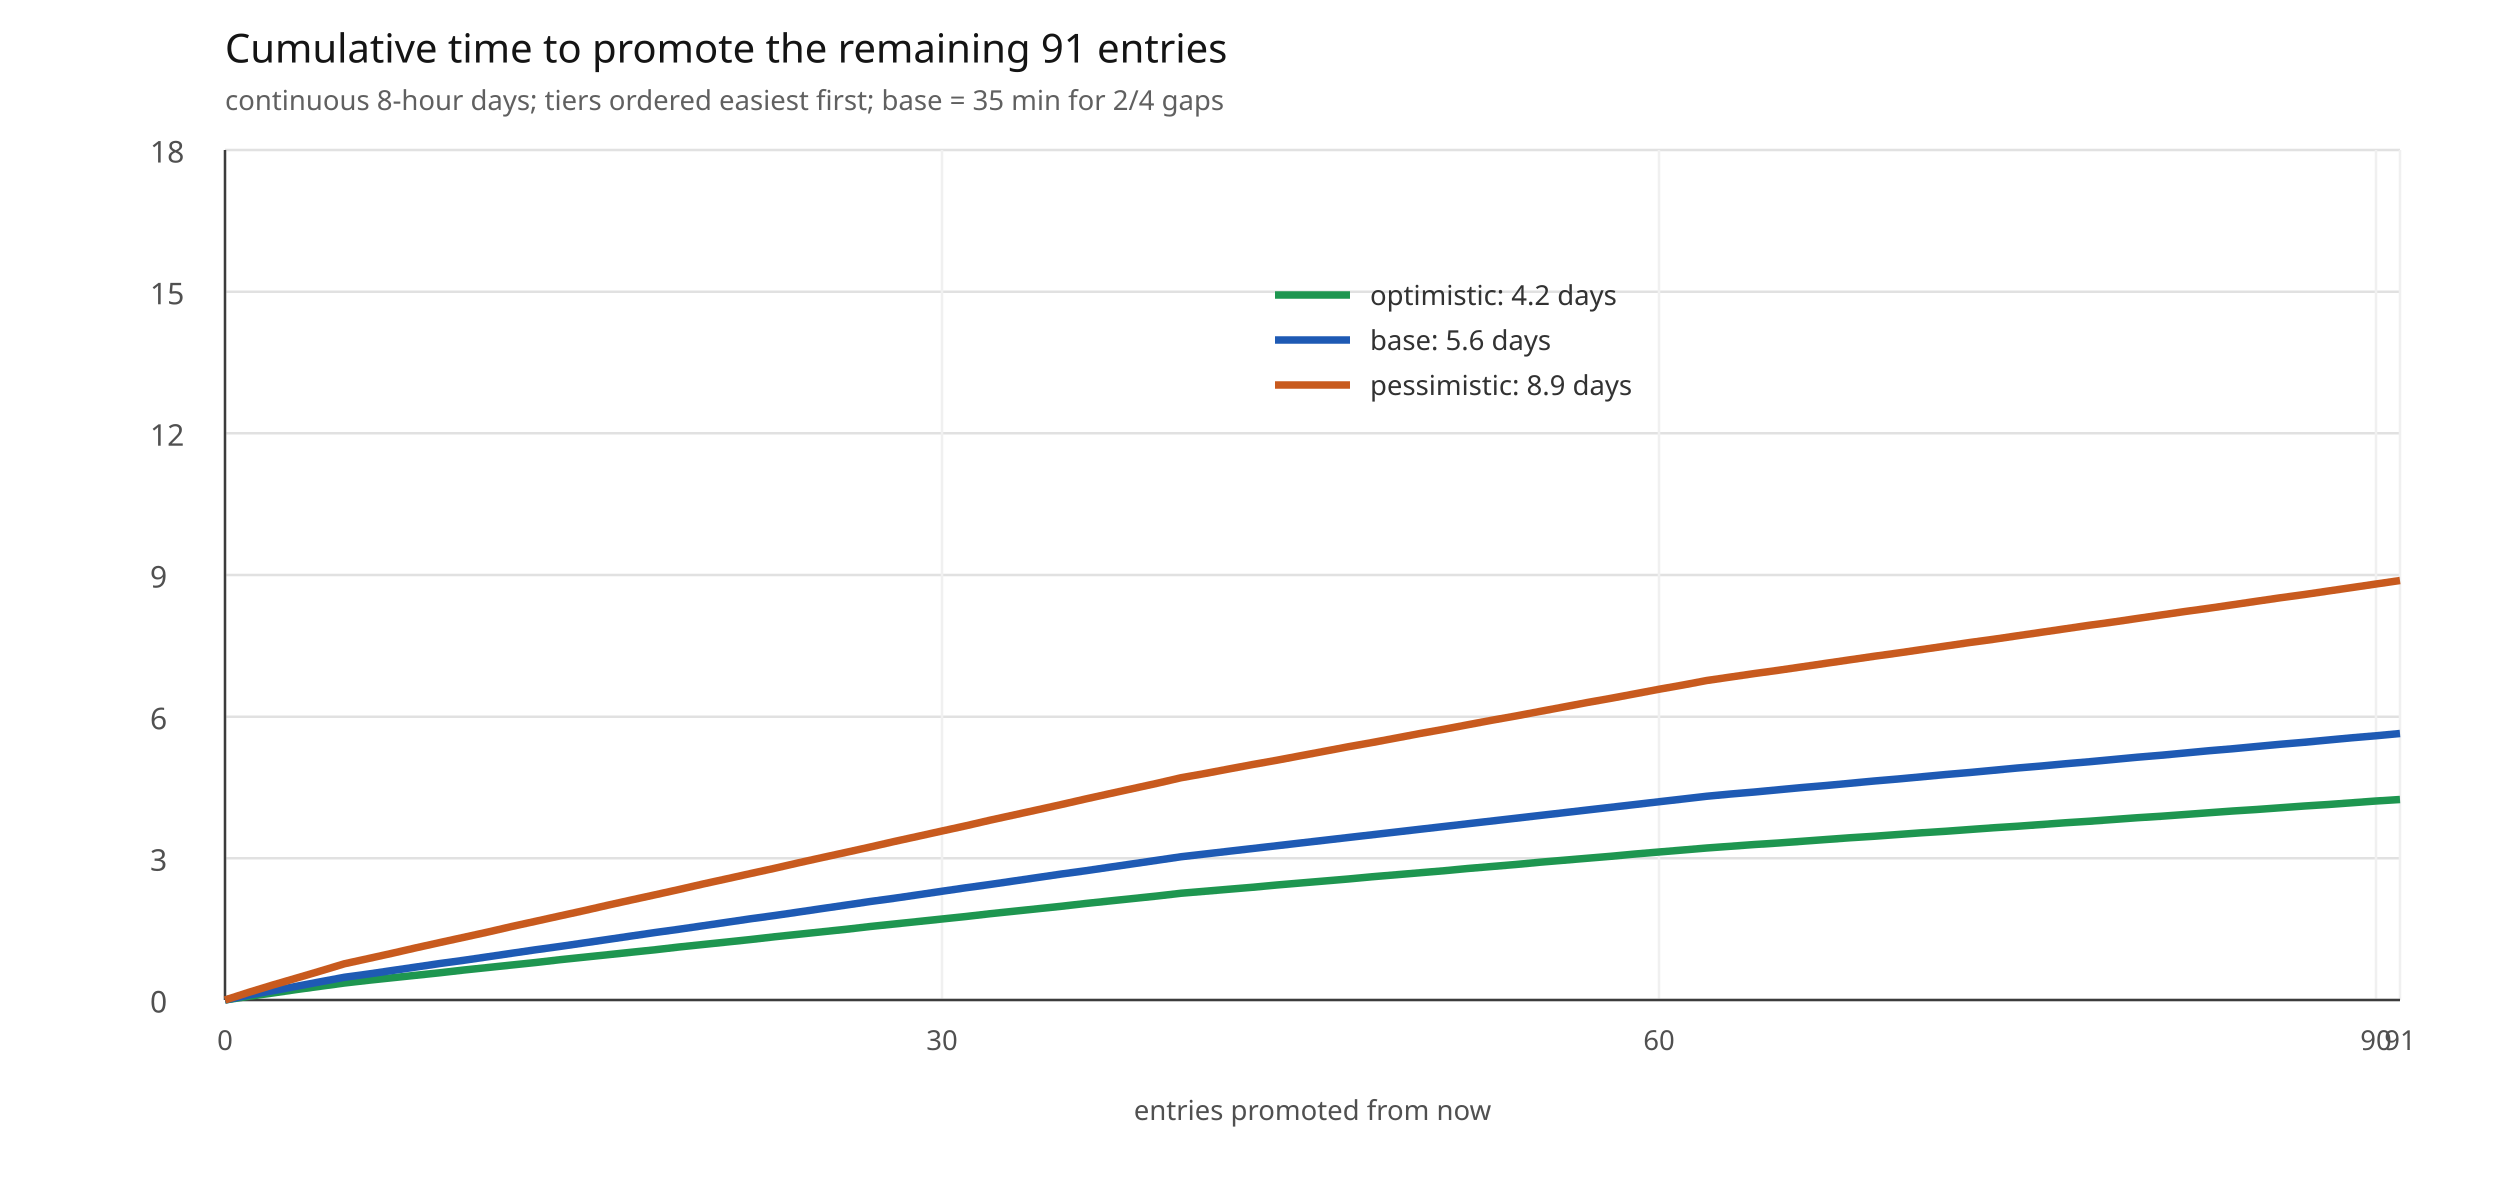
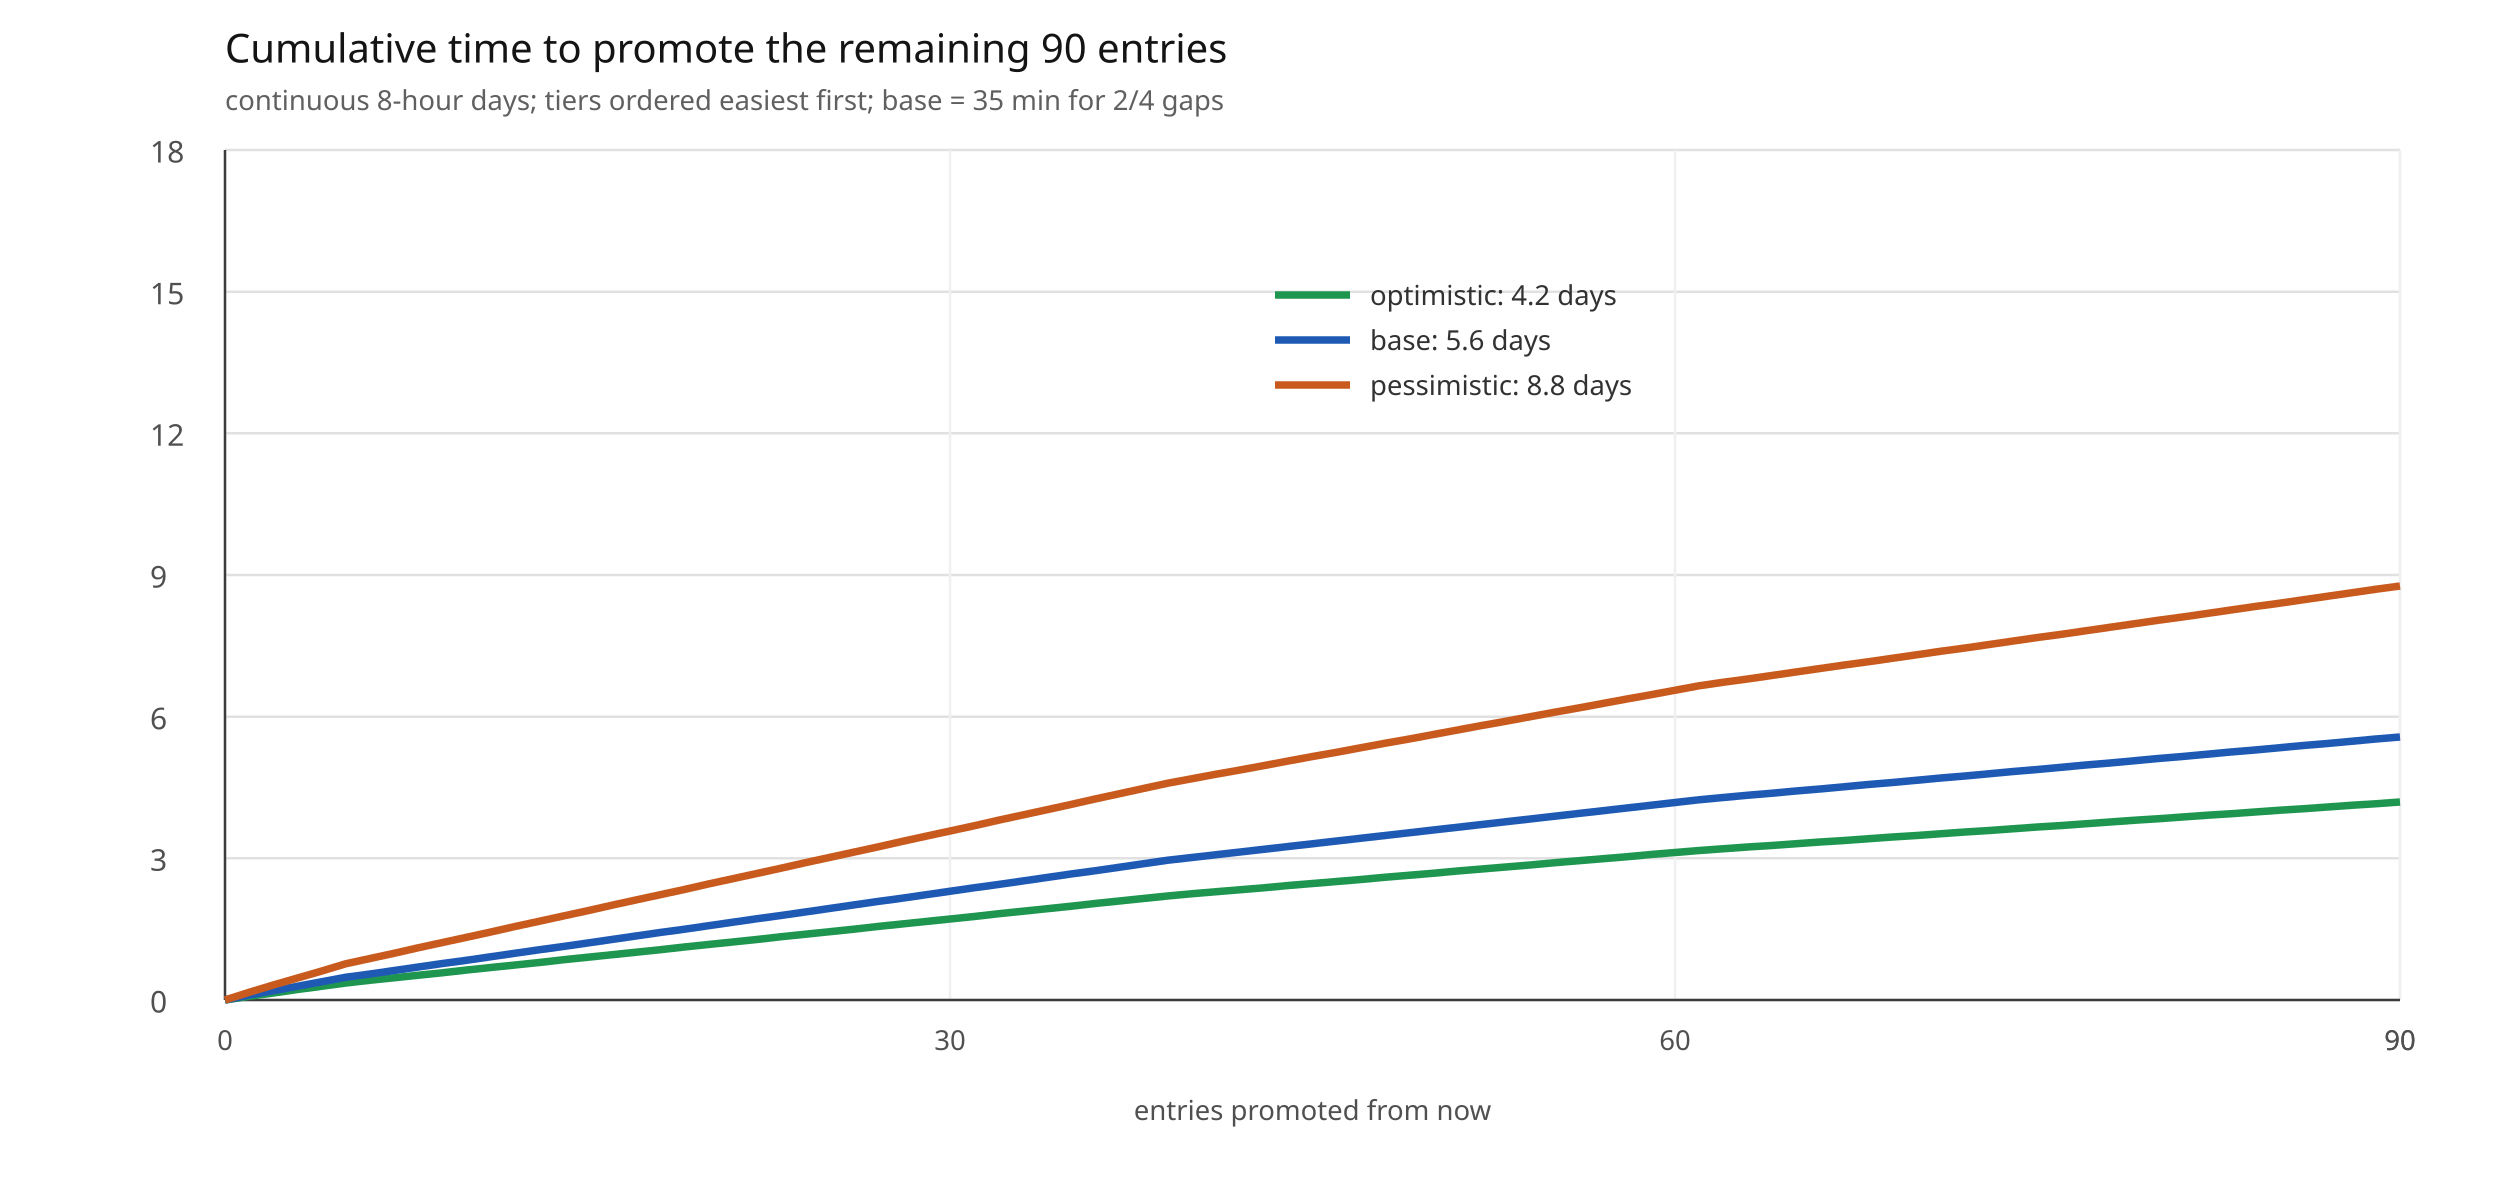
<svg xmlns="http://www.w3.org/2000/svg" width="1000" height="480" viewBox="0 0 1000 480">
  <rect width="100%" height="100%" fill="white" />
  <line x1="90" y1="400.0" x2="960" y2="400.0" stroke="#e1e1e1" />
  <text x="60" y="405.0" font-family="Verdana" font-size="12" fill="#505050">0</text>
  <line x1="90" y1="343.3" x2="960" y2="343.3" stroke="#e1e1e1" />
  <text x="60" y="348.3" font-family="Verdana" font-size="12" fill="#505050">3</text>
  <line x1="90" y1="286.7" x2="960" y2="286.7" stroke="#e1e1e1" />
  <text x="60" y="291.7" font-family="Verdana" font-size="12" fill="#505050">6</text>
  <line x1="90" y1="230.0" x2="960" y2="230.0" stroke="#e1e1e1" />
  <text x="60" y="235.0" font-family="Verdana" font-size="12" fill="#505050">9</text>
  <line x1="90" y1="173.3" x2="960" y2="173.3" stroke="#e1e1e1" />
  <text x="60" y="178.3" font-family="Verdana" font-size="12" fill="#505050">12</text>
  <line x1="90" y1="116.7" x2="960" y2="116.7" stroke="#e1e1e1" />
  <text x="60" y="121.7" font-family="Verdana" font-size="12" fill="#505050">15</text>
  <line x1="90" y1="60.0" x2="960" y2="60.0" stroke="#e1e1e1" />
  <text x="60" y="65.0" font-family="Verdana" font-size="12" fill="#505050">18</text>
  <line x1="90.0" y1="60" x2="90.0" y2="400" stroke="#f0f0f0" />
  <text x="90.0" y="420" text-anchor="middle" font-family="Verdana" font-size="11" fill="#505050">0</text>
-   <line x1="376.8" y1="60" x2="376.8" y2="400" stroke="#f0f0f0" />
-   <text x="376.8" y="420" text-anchor="middle" font-family="Verdana" font-size="11" fill="#505050">30</text>
-   <line x1="663.6" y1="60" x2="663.6" y2="400" stroke="#f0f0f0" />
-   <text x="663.6" y="420" text-anchor="middle" font-family="Verdana" font-size="11" fill="#505050">60</text>
-   <line x1="950.4" y1="60" x2="950.4" y2="400" stroke="#f0f0f0" />
-   <text x="950.4" y="420" text-anchor="middle" font-family="Verdana" font-size="11" fill="#505050">90</text>
+   <line x1="380.0" y1="60" x2="380.0" y2="400" stroke="#f0f0f0" />
+   <text x="380.0" y="420" text-anchor="middle" font-family="Verdana" font-size="11" fill="#505050">30</text>
+   <line x1="670.0" y1="60" x2="670.0" y2="400" stroke="#f0f0f0" />
+   <text x="670.0" y="420" text-anchor="middle" font-family="Verdana" font-size="11" fill="#505050">60</text>
  <line x1="960.0" y1="60" x2="960.0" y2="400" stroke="#f0f0f0" />
-   <text x="960.0" y="420" text-anchor="middle" font-family="Verdana" font-size="11" fill="#505050">91</text>
+   <text x="960.0" y="420" text-anchor="middle" font-family="Verdana" font-size="11" fill="#505050">90</text>
+   <line x1="960.0" y1="60" x2="960.0" y2="400" stroke="#f0f0f0" />
+   <text x="960.0" y="420" text-anchor="middle" font-family="Verdana" font-size="11" fill="#505050">90</text>
  <line x1="90" y1="60" x2="90" y2="400" stroke="#3c3c3c" />
  <line x1="90" y1="400" x2="960" y2="400" stroke="#3c3c3c" />
-   <polyline points="90.0,400.0 99.6,398.5 109.1,397.2 118.7,395.8 128.2,394.5 137.8,393.2 147.4,392.1 156.9,391.1 166.5,390.1 176.0,389.1 185.6,388.0 195.2,387.0 204.7,386.0 214.3,385.0 223.8,383.9 233.4,382.9 243.0,381.9 252.5,380.9 262.1,379.9 271.6,378.8 281.2,377.8 290.8,376.8 300.3,375.8 309.9,374.7 319.5,373.7 329.0,372.7 338.6,371.7 348.1,370.6 357.7,369.6 367.3,368.6 376.8,367.6 386.4,366.6 395.9,365.5 405.5,364.5 415.1,363.5 424.6,362.5 434.2,361.4 443.7,360.4 453.3,359.4 462.9,358.4 472.4,357.3 482.0,356.5 491.5,355.7 501.1,354.9 510.7,354.0 520.2,353.2 529.8,352.4 539.3,351.6 548.9,350.7 558.5,349.9 568.0,349.1 577.6,348.3 587.1,347.4 596.7,346.6 606.3,345.8 615.8,344.9 625.4,344.1 634.9,343.3 644.5,342.5 654.1,341.6 663.6,340.8 673.2,340.0 682.7,339.2 692.3,338.5 701.9,337.8 711.4,337.2 721.0,336.5 730.5,335.8 740.1,335.1 749.7,334.5 759.2,333.8 768.8,333.1 778.4,332.5 787.9,331.8 797.5,331.1 807.0,330.5 816.6,329.8 826.2,329.1 835.7,328.5 845.3,327.8 854.8,327.1 864.4,326.5 874.0,325.8 883.5,325.1 893.1,324.4 902.6,323.8 912.2,323.1 921.8,322.4 931.3,321.8 940.9,321.1 950.4,320.4 960.0,319.8" fill="none" stroke="#1e9650" stroke-width="3" />
+   <polyline points="90.0,400.0 99.7,398.5 109.3,397.2 119.0,395.8 128.7,394.5 138.3,393.2 148.0,392.1 157.7,391.1 167.3,390.1 177.0,389.1 186.7,388.0 196.3,387.0 206.0,386.0 215.7,385.0 225.3,383.9 235.0,382.9 244.7,381.9 254.3,380.9 264.0,379.9 273.7,378.8 283.3,377.8 293.0,376.8 302.7,375.8 312.3,374.7 322.0,373.7 331.7,372.7 341.3,371.7 351.0,370.6 360.7,369.6 370.3,368.6 380.0,367.6 389.7,366.6 399.3,365.5 409.0,364.5 418.7,363.5 428.3,362.5 438.0,361.4 447.7,360.4 457.3,359.4 467.0,358.4 476.7,357.5 486.3,356.7 496.0,355.9 505.7,355.1 515.3,354.2 525.0,353.4 534.7,352.6 544.3,351.8 554.0,350.9 563.7,350.1 573.3,349.3 583.0,348.4 592.7,347.6 602.3,346.8 612.0,346.0 621.7,345.1 631.3,344.3 641.0,343.5 650.7,342.7 660.3,341.8 670.0,341.0 679.7,340.2 689.3,339.5 699.0,338.8 708.7,338.2 718.3,337.5 728.0,336.8 737.7,336.2 747.3,335.5 757.0,334.8 766.7,334.2 776.3,333.5 786.0,332.8 795.7,332.2 805.3,331.5 815.0,330.8 824.7,330.2 834.3,329.5 844.0,328.8 853.7,328.1 863.3,327.5 873.0,326.8 882.7,326.1 892.3,325.5 902.0,324.8 911.7,324.1 921.3,323.5 931.0,322.8 940.7,322.1 950.3,321.5 960.0,320.8" fill="none" stroke="#1e9650" stroke-width="3" />
  <line x1="510" y1="118" x2="540" y2="118" stroke="#1e9650" stroke-width="3" />
  <text x="548" y="122" font-family="Verdana" font-size="11" fill="#323232">optimistic: 4.2 days</text>
-   <polyline points="90.0,400.0 99.6,398.0 109.1,396.3 118.7,394.5 128.2,392.7 137.8,390.9 147.4,389.6 156.9,388.2 166.5,386.8 176.0,385.4 185.6,384.1 195.2,382.7 204.7,381.3 214.3,379.9 223.8,378.6 233.4,377.2 243.0,375.8 252.5,374.4 262.1,373.0 271.6,371.7 281.2,370.3 290.8,368.9 300.3,367.5 309.9,366.2 319.5,364.8 329.0,363.4 338.6,362.0 348.1,360.6 357.7,359.3 367.3,357.9 376.8,356.5 386.4,355.1 395.9,353.8 405.5,352.4 415.1,351.0 424.6,349.6 434.2,348.3 443.7,346.9 453.3,345.5 462.9,344.1 472.4,342.7 482.0,341.6 491.5,340.5 501.1,339.4 510.7,338.3 520.2,337.2 529.8,336.1 539.3,335.0 548.9,333.9 558.5,332.8 568.0,331.7 577.6,330.6 587.1,329.5 596.7,328.4 606.3,327.3 615.8,326.2 625.4,325.1 634.9,324.0 644.5,322.9 654.1,321.8 663.6,320.7 673.2,319.6 682.7,318.5 692.3,317.6 701.9,316.8 711.4,315.9 721.0,315.0 730.5,314.2 740.1,313.3 749.7,312.4 759.2,311.6 768.8,310.7 778.4,309.8 787.9,309.0 797.5,308.1 807.0,307.2 816.6,306.4 826.2,305.5 835.7,304.7 845.3,303.8 854.8,302.9 864.4,302.1 874.0,301.2 883.5,300.3 893.1,299.5 902.6,298.6 912.2,297.7 921.8,296.9 931.3,296.0 940.9,295.1 950.4,294.3 960.0,293.4" fill="none" stroke="#1e5ab4" stroke-width="3" />
+   <polyline points="90.0,400.0 99.7,398.0 109.3,396.3 119.0,394.5 128.7,392.7 138.3,390.9 148.0,389.6 157.7,388.2 167.3,386.8 177.0,385.4 186.7,384.1 196.3,382.7 206.0,381.3 215.7,379.9 225.3,378.6 235.0,377.2 244.7,375.8 254.3,374.4 264.0,373.0 273.7,371.7 283.3,370.3 293.0,368.9 302.7,367.5 312.3,366.2 322.0,364.8 331.7,363.4 341.3,362.0 351.0,360.6 360.7,359.3 370.3,357.9 380.0,356.5 389.7,355.1 399.3,353.8 409.0,352.4 418.7,351.0 428.3,349.6 438.0,348.3 447.7,346.9 457.3,345.5 467.0,344.1 476.7,343.0 486.3,341.9 496.0,340.8 505.7,339.7 515.3,338.6 525.0,337.5 534.7,336.4 544.3,335.3 554.0,334.2 563.7,333.1 573.3,332.0 583.0,330.9 592.7,329.8 602.3,328.7 612.0,327.6 621.7,326.5 631.3,325.4 641.0,324.3 650.7,323.2 660.3,322.1 670.0,321.0 679.7,319.9 689.3,319.0 699.0,318.1 708.7,317.3 718.3,316.4 728.0,315.6 737.7,314.7 747.3,313.8 757.0,313.0 766.7,312.1 776.3,311.2 786.0,310.4 795.7,309.5 805.3,308.6 815.0,307.8 824.7,306.9 834.3,306.0 844.0,305.2 853.7,304.3 863.3,303.4 873.0,302.6 882.7,301.7 892.3,300.8 902.0,300.0 911.7,299.1 921.3,298.2 931.0,297.4 940.7,296.5 950.3,295.6 960.0,294.8" fill="none" stroke="#1e5ab4" stroke-width="3" />
  <line x1="510" y1="136" x2="540" y2="136" stroke="#1e5ab4" stroke-width="3" />
  <text x="548" y="140" font-family="Verdana" font-size="11" fill="#323232">base: 5.6 days</text>
-   <polyline points="90.0,400.0 99.6,396.9 109.1,394.0 118.7,391.2 128.2,388.4 137.8,385.5 147.4,383.4 156.9,381.3 166.5,379.1 176.0,377.0 185.6,374.9 195.2,372.8 204.7,370.6 214.3,368.5 223.8,366.4 233.4,364.3 243.0,362.1 252.5,360.0 262.1,357.9 271.6,355.8 281.2,353.6 290.8,351.5 300.3,349.4 309.9,347.3 319.5,345.1 329.0,343.0 338.6,340.9 348.1,338.8 357.7,336.6 367.3,334.5 376.8,332.4 386.4,330.3 395.9,328.1 405.5,326.0 415.1,323.9 424.6,321.8 434.2,319.6 443.7,317.5 453.3,315.4 462.9,313.3 472.4,311.1 482.0,309.4 491.5,307.6 501.1,305.8 510.7,304.1 520.2,302.3 529.8,300.5 539.3,298.7 548.9,297.0 558.5,295.2 568.0,293.4 577.6,291.7 587.1,289.9 596.7,288.1 606.3,286.4 615.8,284.6 625.4,282.8 634.9,281.0 644.5,279.3 654.1,277.5 663.6,275.7 673.2,274.0 682.7,272.2 692.3,270.8 701.9,269.4 711.4,268.1 721.0,266.7 730.5,265.3 740.1,263.9 749.7,262.5 759.2,261.2 768.8,259.8 778.4,258.4 787.9,257.0 797.5,255.7 807.0,254.3 816.6,252.9 826.2,251.5 835.7,250.1 845.3,248.8 854.8,247.4 864.4,246.0 874.0,244.6 883.5,243.3 893.1,241.9 902.6,240.5 912.2,239.1 921.8,237.8 931.3,236.4 940.9,235.0 950.4,233.6 960.0,232.2" fill="none" stroke="#c85a1e" stroke-width="3" />
+   <polyline points="90.0,400.0 99.7,396.9 109.3,394.0 119.0,391.2 128.7,388.4 138.3,385.5 148.0,383.4 157.7,381.3 167.3,379.1 177.0,377.0 186.7,374.9 196.3,372.8 206.0,370.6 215.7,368.5 225.3,366.4 235.0,364.3 244.7,362.1 254.3,360.0 264.0,357.9 273.7,355.8 283.3,353.6 293.0,351.5 302.7,349.4 312.3,347.3 322.0,345.1 331.7,343.0 341.3,340.9 351.0,338.8 360.7,336.6 370.3,334.5 380.0,332.4 389.7,330.3 399.3,328.1 409.0,326.0 418.7,323.9 428.3,321.8 438.0,319.6 447.7,317.5 457.3,315.4 467.0,313.3 476.7,311.5 486.3,309.7 496.0,308.0 505.7,306.2 515.3,304.4 525.0,302.6 534.7,300.9 544.3,299.1 554.0,297.3 563.7,295.6 573.3,293.8 583.0,292.0 592.7,290.2 602.3,288.5 612.0,286.7 621.7,284.9 631.3,283.2 641.0,281.4 650.7,279.6 660.3,277.9 670.0,276.1 679.7,274.3 689.3,272.9 699.0,271.6 708.7,270.2 718.3,268.8 728.0,267.4 737.7,266.0 747.3,264.7 757.0,263.3 766.7,261.9 776.3,260.5 786.0,259.2 795.7,257.8 805.3,256.4 815.0,255.0 824.7,253.7 834.3,252.3 844.0,250.9 853.7,249.5 863.3,248.1 873.0,246.8 882.7,245.4 892.3,244.0 902.0,242.6 911.7,241.3 921.3,239.9 931.0,238.5 940.7,237.1 950.3,235.7 960.0,234.4" fill="none" stroke="#c85a1e" stroke-width="3" />
  <line x1="510" y1="154" x2="540" y2="154" stroke="#c85a1e" stroke-width="3" />
-   <text x="548" y="158" font-family="Verdana" font-size="11" fill="#323232">pessimistic: 8.9 days</text>
-   <text x="90" y="25" font-family="Verdana" font-size="16" fill="#141414">Cumulative time to promote the remaining 91 entries</text>
+   <text x="548" y="158" font-family="Verdana" font-size="11" fill="#323232">pessimistic: 8.8 days</text>
+   <text x="90" y="25" font-family="Verdana" font-size="16" fill="#141414">Cumulative time to promote the remaining 90 entries</text>
  <text x="90" y="44" font-family="Verdana" font-size="11" fill="#606060">continuous 8-hour days; tiers ordered easiest first; base = 35 min for 2/4 gaps</text>
  <text x="525.0" y="448" text-anchor="middle" font-family="Verdana" font-size="11" fill="#505050">entries promoted from now</text>
</svg>
